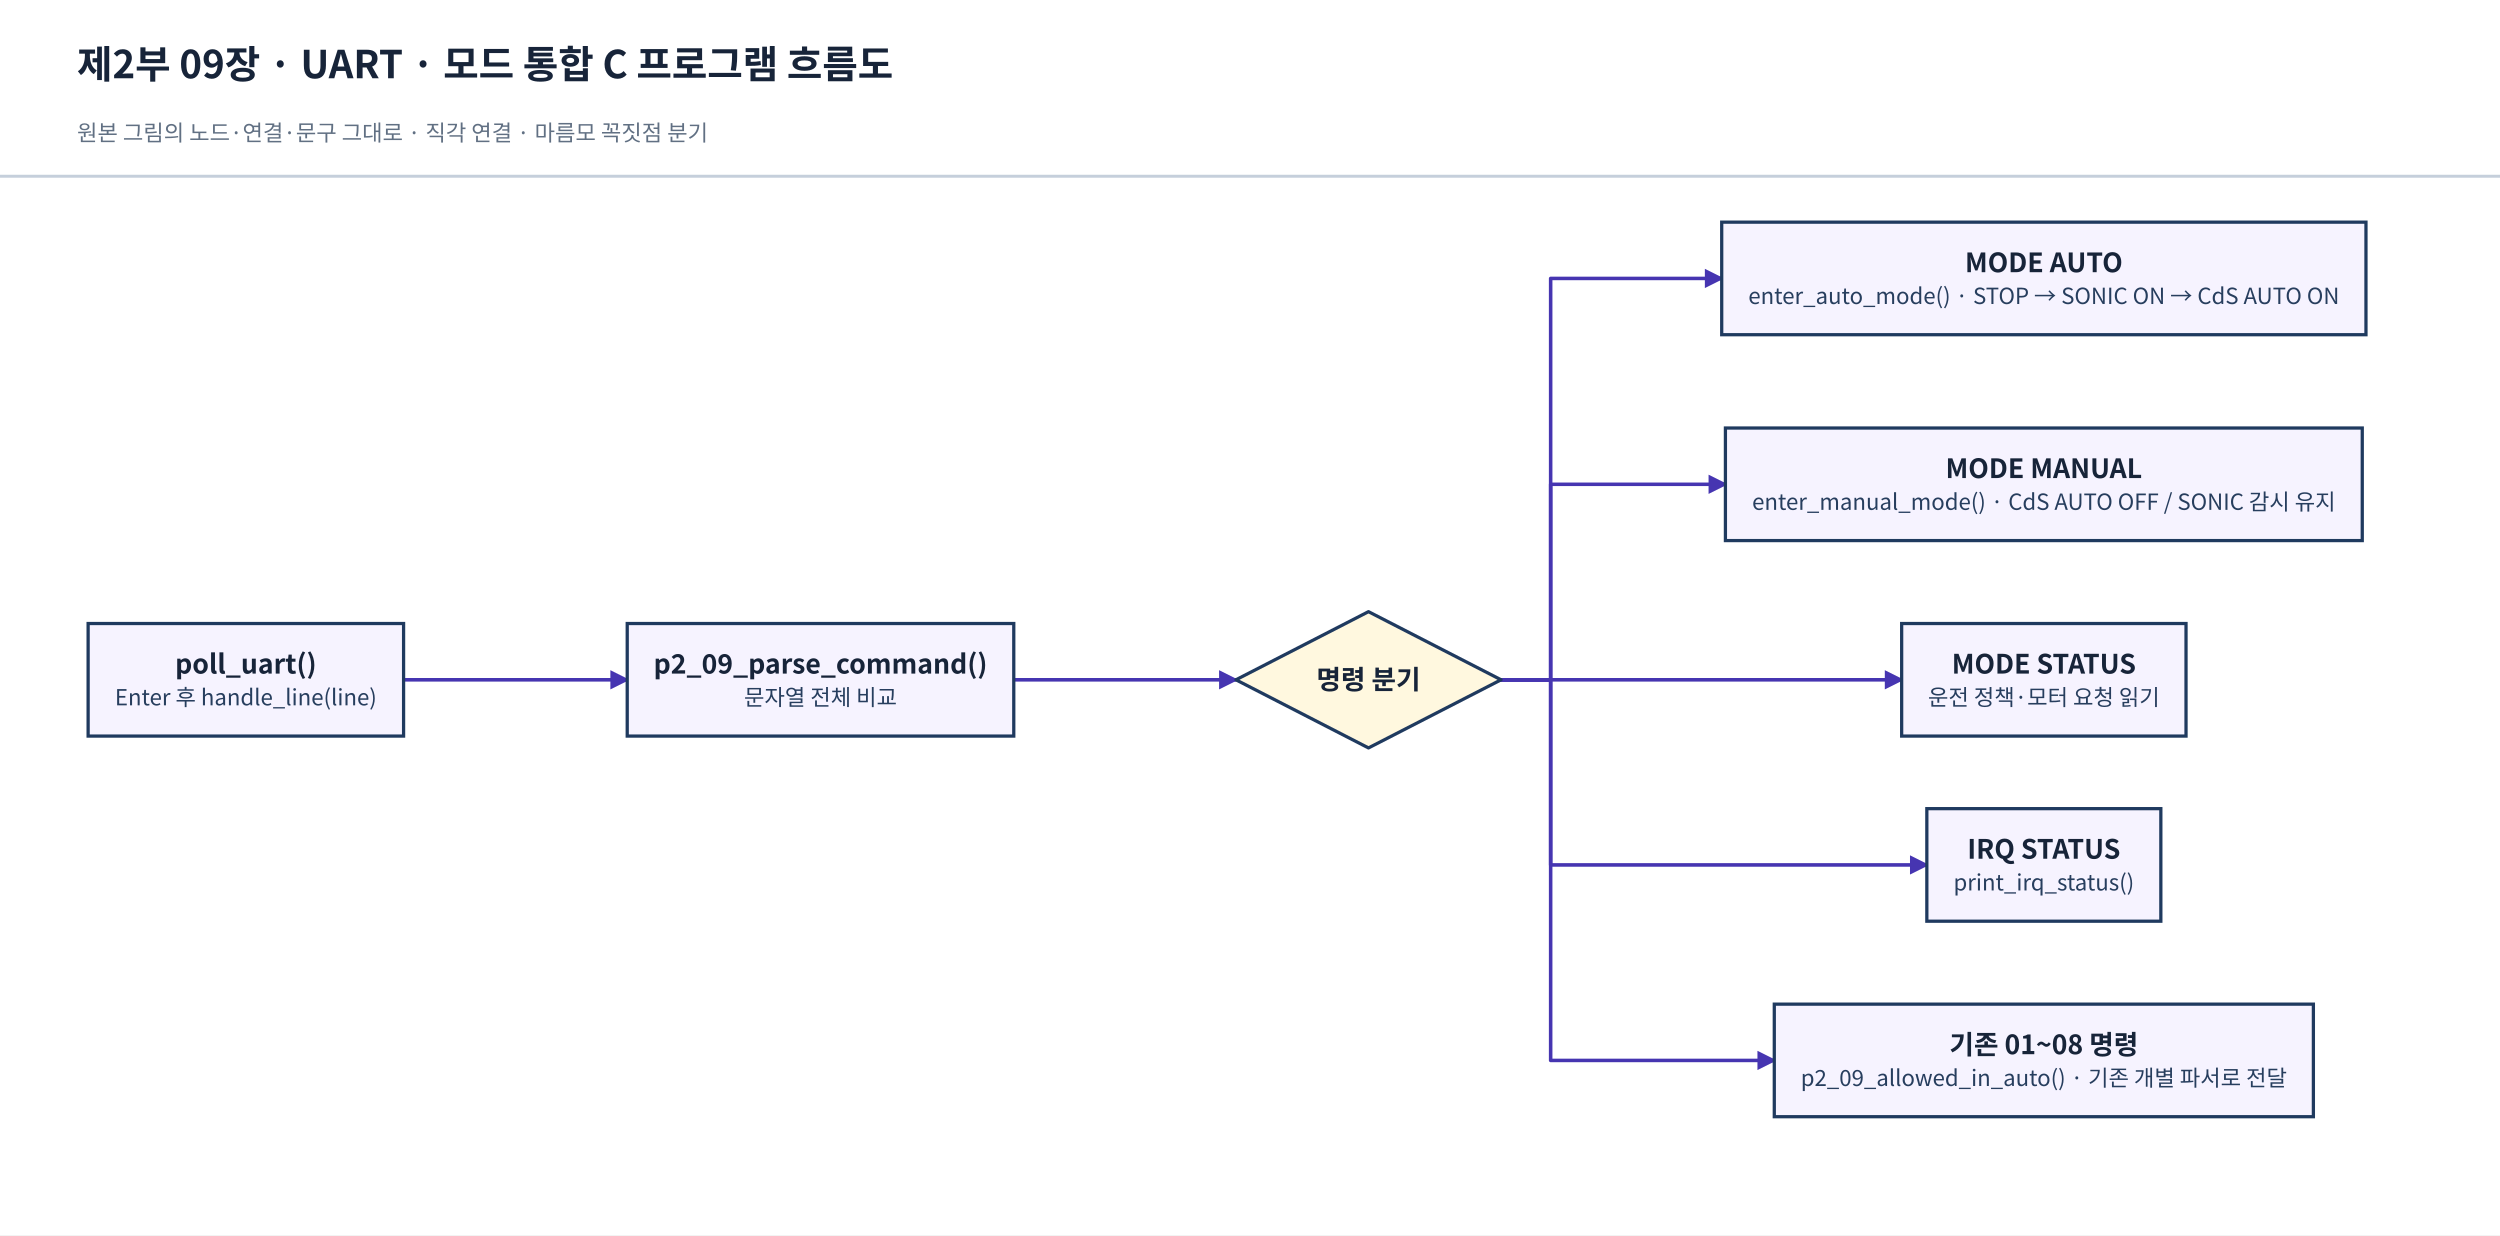
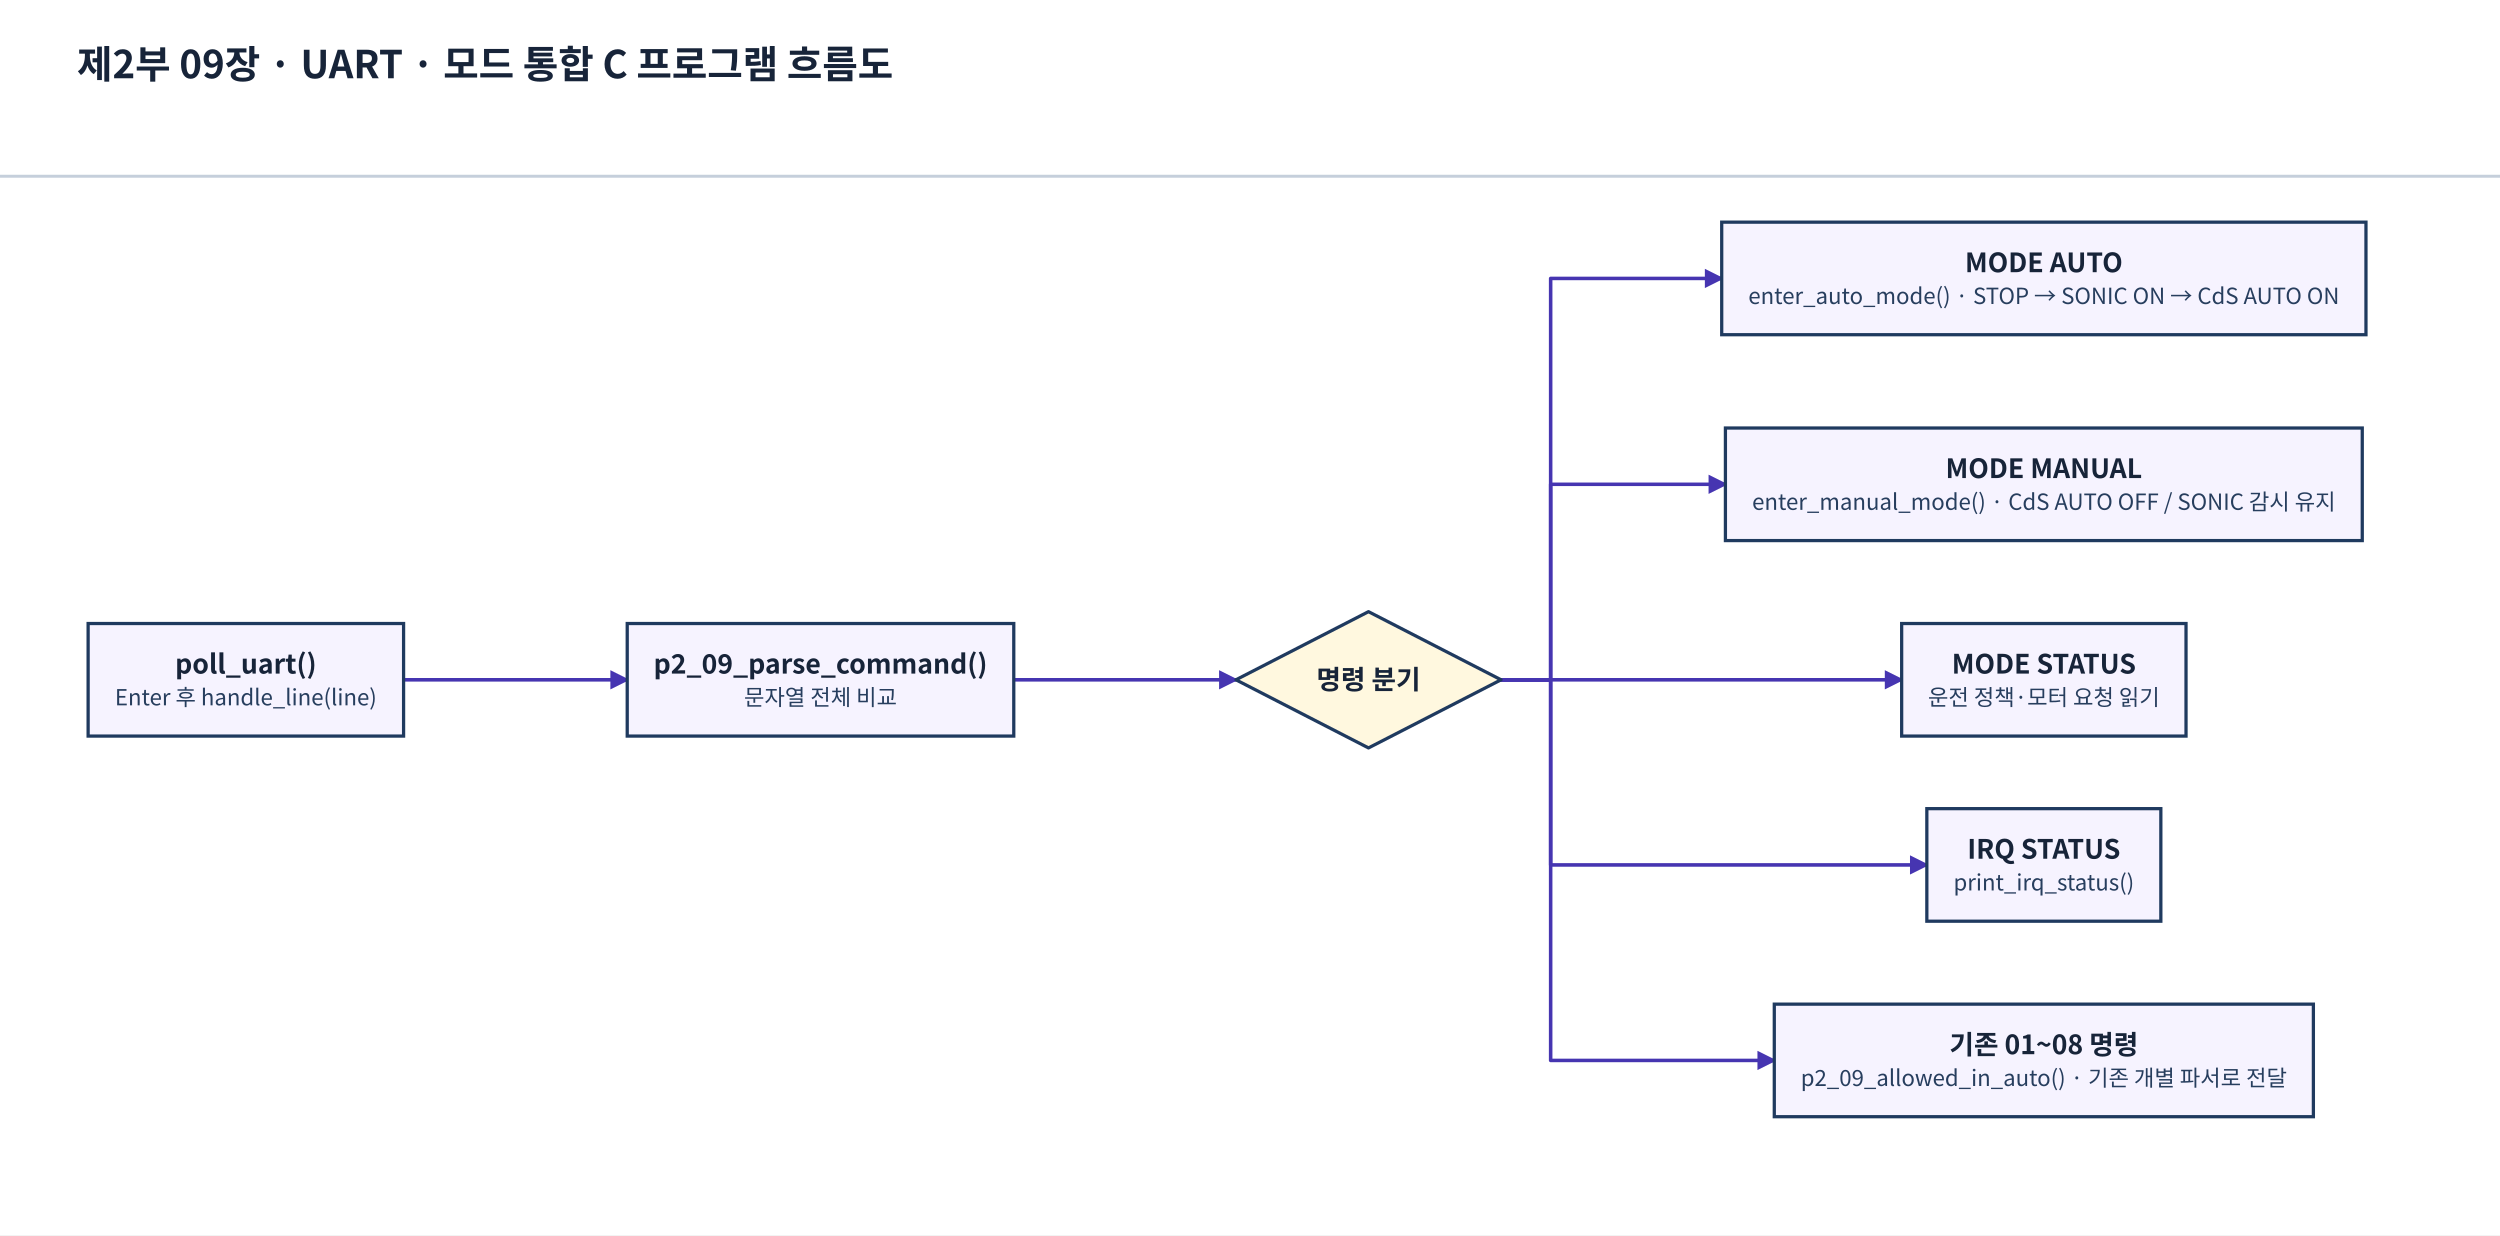
<svg xmlns="http://www.w3.org/2000/svg" id="canvas" width="1688" height="834" viewBox="0 0 1688 834" aria-label="편집 가능한 수직형 플로우차트" version="1.1">
  <defs>
    <marker id="arrowhead-0" markerWidth="13" markerHeight="13" refX="11.375" refY="6.5" orient="auto" markerUnits="userSpaceOnUse">
      <path d="M 0 0 L 13 6.5 L 0 13 z" fill="#4635B1" />
    </marker>
    <marker id="arrowhead-1" markerWidth="13" markerHeight="13" refX="11.375" refY="6.5" orient="auto" markerUnits="userSpaceOnUse">
      <path d="M 0 0 L 13 6.5 L 0 13 z" fill="#4635B1" />
    </marker>
    <marker id="arrowhead-2" markerWidth="13" markerHeight="13" refX="11.375" refY="6.5" orient="auto" markerUnits="userSpaceOnUse">
      <path d="M 0 0 L 13 6.5 L 0 13 z" fill="#4635B1" />
    </marker>
    <marker id="arrowhead-3" markerWidth="13" markerHeight="13" refX="11.375" refY="6.5" orient="auto" markerUnits="userSpaceOnUse">
      <path d="M 0 0 L 13 6.5 L 0 13 z" fill="#4635B1" />
    </marker>
    <marker id="arrowhead-4" markerWidth="13" markerHeight="13" refX="11.375" refY="6.5" orient="auto" markerUnits="userSpaceOnUse">
      <path d="M 0 0 L 13 6.5 L 0 13 z" fill="#4635B1" />
    </marker>
    <marker id="arrowhead-5" markerWidth="13" markerHeight="13" refX="11.375" refY="6.5" orient="auto" markerUnits="userSpaceOnUse">
      <path d="M 0 0 L 13 6.5 L 0 13 z" fill="#4635B1" />
    </marker>
    <marker id="arrowhead-6" markerWidth="13" markerHeight="13" refX="11.375" refY="6.5" orient="auto" markerUnits="userSpaceOnUse">
      <path d="M 0 0 L 13 6.5 L 0 13 z" fill="#4635B1" />
    </marker>
  </defs>
  <rect x="0" y="0" width="1688" height="834" fill="#fff" />
  <g data-heading="title">
    <text x="52" y="52.84" font-size="26" font-weight="780" fill="#172439" text-anchor="start" class="heading-text" font-family="Noto Sans KR, Noto Sans CJK KR, Malgun Gothic, sans-serif">제2부 09장 · UART · 모드 통합 C 프로그램 흐름도</text>
  </g>
  <g data-heading="subtitle">
-     <text x="52" y="95.1" font-size="15" font-weight="400" fill="#617083" text-anchor="start" class="heading-text" font-family="Noto Sans KR, Noto Sans CJK KR, Malgun Gothic, sans-serif">원본 그림의 노드·연결·문구 그대로 · 직각 연결 · 마름모 꼭짓점 분기</text>
+     <text x="52" y="95.1" font-size="15" font-weight="400" fill="#617083" text-anchor="start" class="heading-text" font-family="Noto Sans KR, Noto Sans CJK KR, Malgun Gothic, sans-serif" />
  </g>
  <line x1="0" y1="119" x2="1688" y2="119" stroke="#c5cfdb" stroke-width="2" pointer-events="none" data-role="heading-divider" />
  <g id="edges">
    <g data-edge="e1" class="edge">
      <path d="M 272.5 459 L 423.5 459" fill="none" stroke="#4635B1" stroke-width="2.4" stroke-linejoin="round" stroke-linecap="round" marker-end="url(#arrowhead-0)" />
    </g>
    <g data-edge="e2" class="edge">
      <path d="M 684.5 459 L 834.5 459" fill="none" stroke="#4635B1" stroke-width="2.4" stroke-linejoin="round" stroke-linecap="round" marker-end="url(#arrowhead-1)" />
    </g>
    <g data-edge="e3" class="edge">
      <path d="M 1013.5 459 L 1047 459 L 1047 188 L 1162.5 188" fill="none" stroke="#4635B1" stroke-width="2.4" stroke-linejoin="round" stroke-linecap="round" marker-end="url(#arrowhead-2)" />
    </g>
    <g data-edge="e4" class="edge">
      <path d="M 1013.5 459 L 1047 459 L 1047 327 L 1165 327" fill="none" stroke="#4635B1" stroke-width="2.4" stroke-linejoin="round" stroke-linecap="round" marker-end="url(#arrowhead-3)" />
    </g>
    <g data-edge="e5" class="edge">
      <path d="M 1013.5 459 L 1284 459" fill="none" stroke="#4635B1" stroke-width="2.4" stroke-linejoin="round" stroke-linecap="round" marker-end="url(#arrowhead-4)" />
    </g>
    <g data-edge="e6" class="edge">
      <path d="M 1013.5 459 L 1047 459 L 1047 584 L 1301 584" fill="none" stroke="#4635B1" stroke-width="2.4" stroke-linejoin="round" stroke-linecap="round" marker-end="url(#arrowhead-5)" />
    </g>
    <g data-edge="e7" class="edge">
      <path d="M 1013.5 459 L 1047 459 L 1047 716 L 1198 716" fill="none" stroke="#4635B1" stroke-width="2.4" stroke-linejoin="round" stroke-linecap="round" marker-end="url(#arrowhead-6)" />
    </g>
  </g>
  <g id="nodes">
    <g data-node="A" class="node">
      <rect x="59.5" y="421" width="213" height="76" fill="#f6f3ff" stroke="#1F3A5F" stroke-width="2.2" class="node-shape" pointer-events="all" />
      <text x="166" y="448.5" text-anchor="middle" dominant-baseline="middle" pointer-events="none" font-size="18" font-weight="750" fill="#172439" font-family="Noto Sans KR, Noto Sans CJK KR, Malgun Gothic, sans-serif">poll_uart()</text>
      <text x="166" y="471" text-anchor="middle" dominant-baseline="middle" pointer-events="none" font-size="15" font-weight="400" fill="#273e5e" font-family="Noto Sans KR, Noto Sans CJK KR, Malgun Gothic, sans-serif">Enter 후 handle_line(line)</text>
    </g>
    <g data-node="B" class="node">
      <rect x="423.5" y="421" width="261" height="76" fill="#f6f3ff" stroke="#1F3A5F" stroke-width="2.2" class="node-shape" pointer-events="all" />
      <text x="554" y="448.5" text-anchor="middle" dominant-baseline="middle" pointer-events="none" font-size="18" font-weight="750" fill="#172439" font-family="Noto Sans KR, Noto Sans CJK KR, Malgun Gothic, sans-serif">p2_09_parse_command()</text>
      <text x="554" y="471" text-anchor="middle" dominant-baseline="middle" pointer-events="none" font-size="15" font-weight="400" fill="#273e5e" font-family="Noto Sans KR, Noto Sans CJK KR, Malgun Gothic, sans-serif">문자열 전체 비교</text>
    </g>
    <g data-node="C" class="node">
      <polygon points="924,413 1013.5,459 924,505 834.5,459" fill="#fff8df" stroke="#1F3A5F" stroke-width="2.2" stroke-linejoin="round" class="node-shape" pointer-events="all" />
      <text x="924" y="459" text-anchor="middle" dominant-baseline="middle" pointer-events="none" font-size="18" font-weight="750" fill="#172439" font-family="Noto Sans KR, Noto Sans CJK KR, Malgun Gothic, sans-serif">명령 분기</text>
    </g>
    <g data-node="D" class="node">
      <rect x="1162.5" y="150" width="435" height="76" fill="#f6f3ff" stroke="#1F3A5F" stroke-width="2.2" class="node-shape" pointer-events="all" />
      <text x="1380" y="177.5" text-anchor="middle" dominant-baseline="middle" pointer-events="none" font-size="18" font-weight="750" fill="#172439" font-family="Noto Sans KR, Noto Sans CJK KR, Malgun Gothic, sans-serif">MODE AUTO</text>
      <text x="1380" y="200" text-anchor="middle" dominant-baseline="middle" pointer-events="none" font-size="15" font-weight="400" fill="#273e5e" font-family="Noto Sans KR, Noto Sans CJK KR, Malgun Gothic, sans-serif">enter_auto_mode() · STOP → SONIC ON → CdS AUTO ON</text>
    </g>
    <g data-node="E" class="node">
      <rect x="1165" y="289" width="430" height="76" fill="#f6f3ff" stroke="#1F3A5F" stroke-width="2.2" class="node-shape" pointer-events="all" />
      <text x="1380" y="316.5" text-anchor="middle" dominant-baseline="middle" pointer-events="none" font-size="18" font-weight="750" fill="#172439" font-family="Noto Sans KR, Noto Sans CJK KR, Malgun Gothic, sans-serif">MODE MANUAL</text>
      <text x="1380" y="339" text-anchor="middle" dominant-baseline="middle" pointer-events="none" font-size="15" font-weight="400" fill="#273e5e" font-family="Noto Sans KR, Noto Sans CJK KR, Malgun Gothic, sans-serif">enter_manual_mode() · CdS AUTO OFF / SONIC 감시 유지</text>
    </g>
    <g data-node="F" class="node">
      <rect x="1284" y="421" width="192" height="76" fill="#f6f3ff" stroke="#1F3A5F" stroke-width="2.2" class="node-shape" pointer-events="all" />
      <text x="1380" y="448.5" text-anchor="middle" dominant-baseline="middle" pointer-events="none" font-size="18" font-weight="750" fill="#172439" font-family="Noto Sans KR, Noto Sans CJK KR, Malgun Gothic, sans-serif">MODE STATUS</text>
      <text x="1380" y="471" text-anchor="middle" dominant-baseline="middle" pointer-events="none" font-size="15" font-weight="400" fill="#273e5e" font-family="Noto Sans KR, Noto Sans CJK KR, Malgun Gothic, sans-serif">운전 정책·모터 요청 읽기</text>
    </g>
    <g data-node="G" class="node">
      <rect x="1301" y="546" width="158" height="76" fill="#f6f3ff" stroke="#1F3A5F" stroke-width="2.2" class="node-shape" pointer-events="all" />
      <text x="1380" y="573.5" text-anchor="middle" dominant-baseline="middle" pointer-events="none" font-size="18" font-weight="750" fill="#172439" font-family="Noto Sans KR, Noto Sans CJK KR, Malgun Gothic, sans-serif">IRQ STATUS</text>
      <text x="1380" y="596" text-anchor="middle" dominant-baseline="middle" pointer-events="none" font-size="15" font-weight="400" fill="#273e5e" font-family="Noto Sans KR, Noto Sans CJK KR, Malgun Gothic, sans-serif">print_irq_status()</text>
    </g>
    <g data-node="H" class="node">
      <rect x="1198" y="678" width="364" height="76" fill="#f6f3ff" stroke="#1F3A5F" stroke-width="2.2" class="node-shape" pointer-events="all" />
      <text x="1380" y="705.5" text-anchor="middle" dominant-baseline="middle" pointer-events="none" font-size="18" font-weight="750" fill="#172439" font-family="Noto Sans KR, Noto Sans CJK KR, Malgun Gothic, sans-serif">기존 01~08 명령</text>
      <text x="1380" y="728" text-anchor="middle" dominant-baseline="middle" pointer-events="none" font-size="15" font-weight="400" fill="#273e5e" font-family="Noto Sans KR, Noto Sans CJK KR, Malgun Gothic, sans-serif">p2_09_allowed_in_auto() · 기존 개별 파서로 전달</text>
    </g>
  </g>
</svg>
